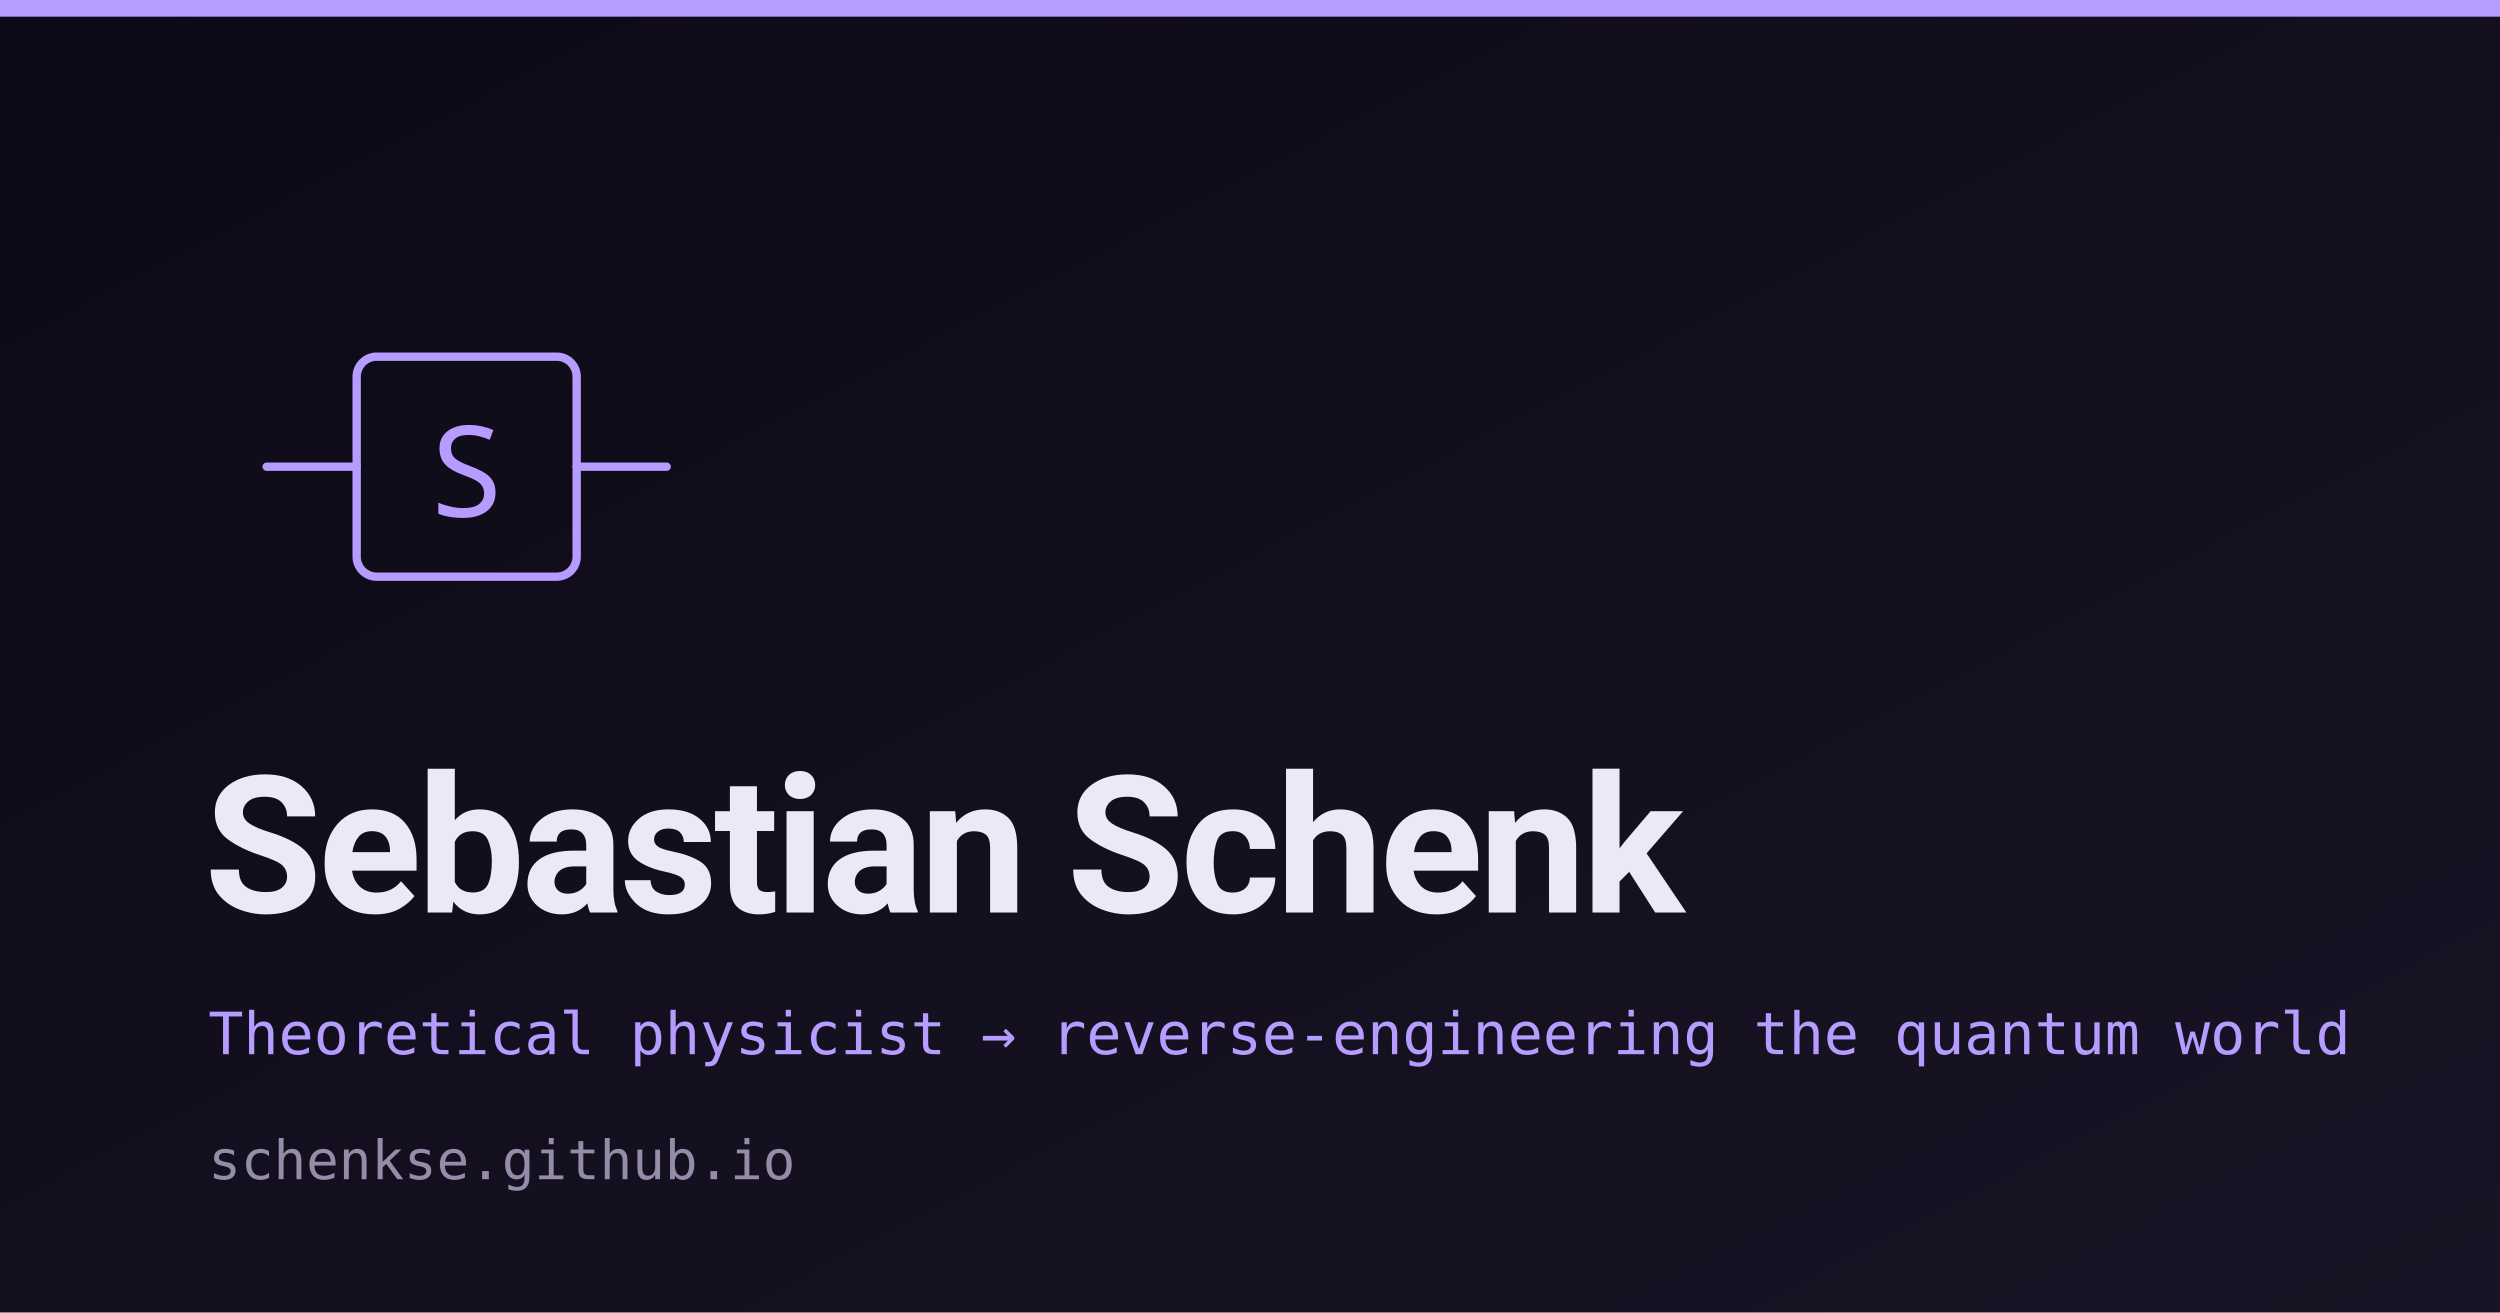
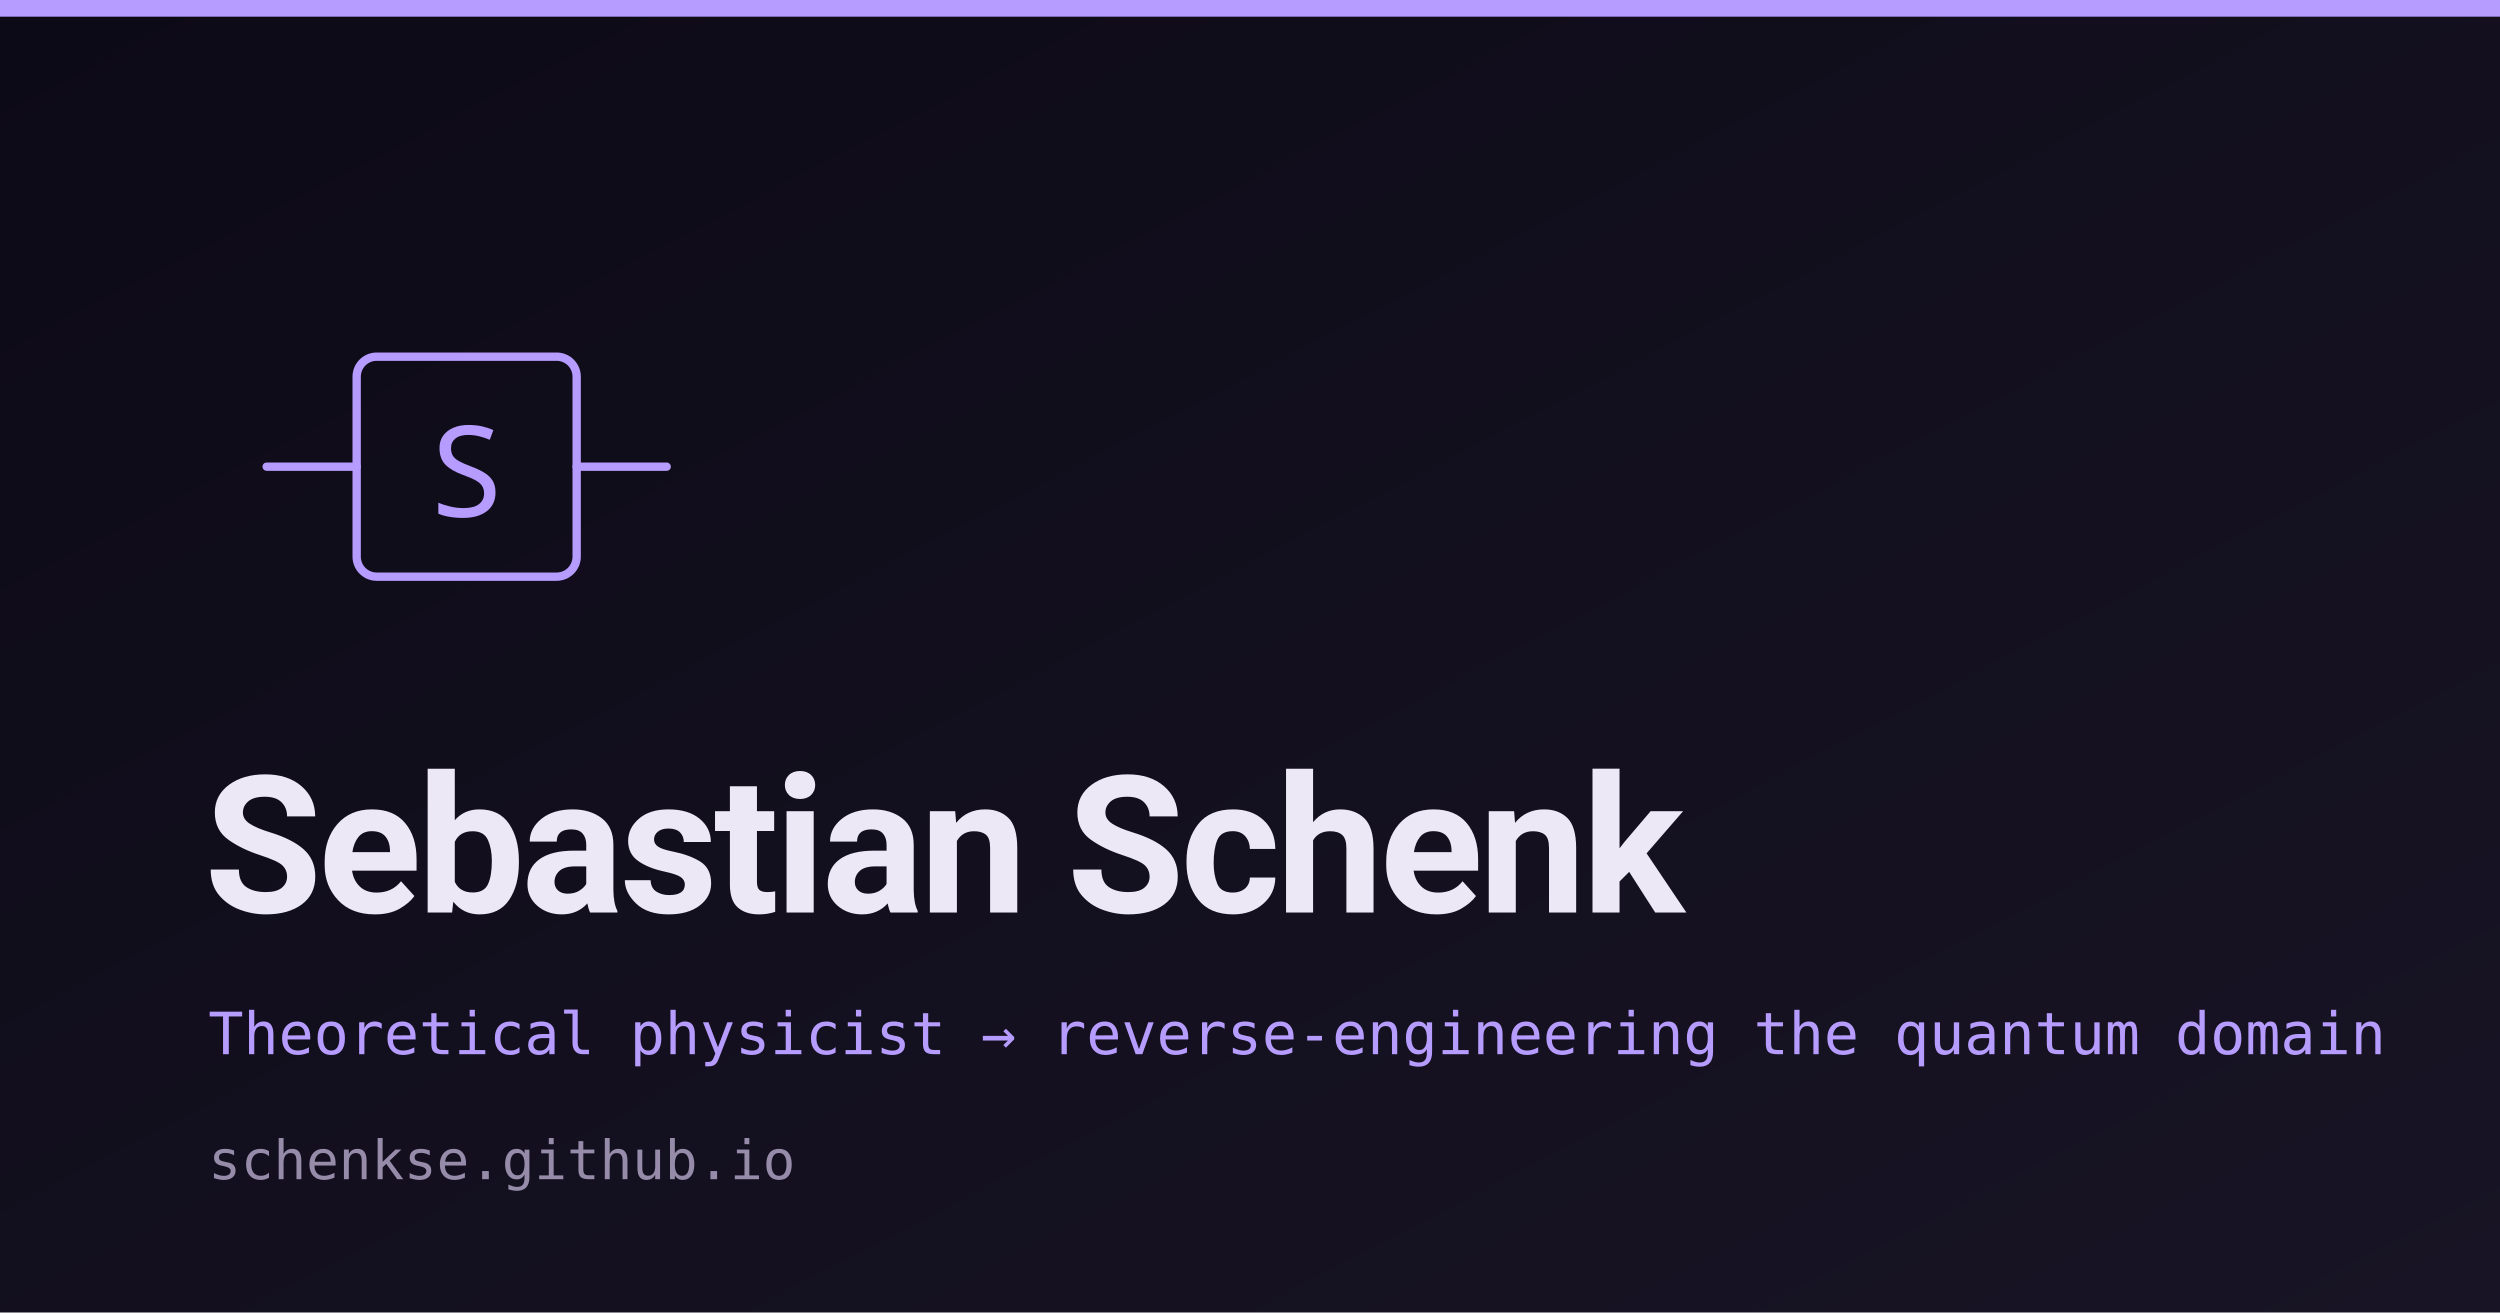
- <svg xmlns="http://www.w3.org/2000/svg" viewBox="0 0 1200 630" width="1200" height="630" role="img" aria-label="Sebastian Schenk — Theoretical physicist, reverse-engineering the quantum world">
+ <svg xmlns="http://www.w3.org/2000/svg" viewBox="0 0 1200 630" width="1200" height="630" role="img" aria-label="Sebastian Schenk — Theoretical physicist, reverse-engineering the quantum domain">
  <defs>
    <linearGradient id="bg" x1="0" y1="0" x2="1" y2="1">
      <stop offset="0%" stop-color="#0d0a17" />
      <stop offset="100%" stop-color="#181425" />
    </linearGradient>
  </defs>
  <rect width="1200" height="630" fill="url(#bg)" />
  <rect x="0" y="0" width="1200" height="8" fill="#b69cff" />
  <g transform="translate(96, 96) scale(1.6)" fill="none" stroke="#b69cff" stroke-width="2.5">
    <rect x="47" y="47" width="66" height="66" rx="6" />
    <line x1="20" y1="80" x2="47" y2="80" stroke-linecap="round" />
    <line x1="113" y1="80" x2="140" y2="80" stroke-linecap="round" />
    <text x="80" y="95" text-anchor="middle" font-family="system-ui, sans-serif" font-size="38" font-weight="500" fill="#b69cff" stroke="none">S</text>
  </g>
  <text x="98" y="438" font-family="ui-sans-serif, system-ui, -apple-system, 'Segoe UI', Roboto, sans-serif" font-size="92" font-weight="700" letter-spacing="-2" fill="#ece8f5">Sebastian Schenk</text>
-   <text x="100" y="506" font-family="ui-monospace, 'SF Mono', Menlo, Consolas, monospace" font-size="28" font-weight="500" fill="#b69cff">Theoretical physicist → reverse-engineering the quantum world</text>
+   <text x="100" y="506" font-family="ui-monospace, 'SF Mono', Menlo, Consolas, monospace" font-size="28" font-weight="500" fill="#b69cff">Theoretical physicist → reverse-engineering the quantum domain</text>
  <text x="100" y="566" font-family="ui-monospace, 'SF Mono', Menlo, Consolas, monospace" font-size="26" fill="#968caa">schenkse.github.io</text>
</svg>
